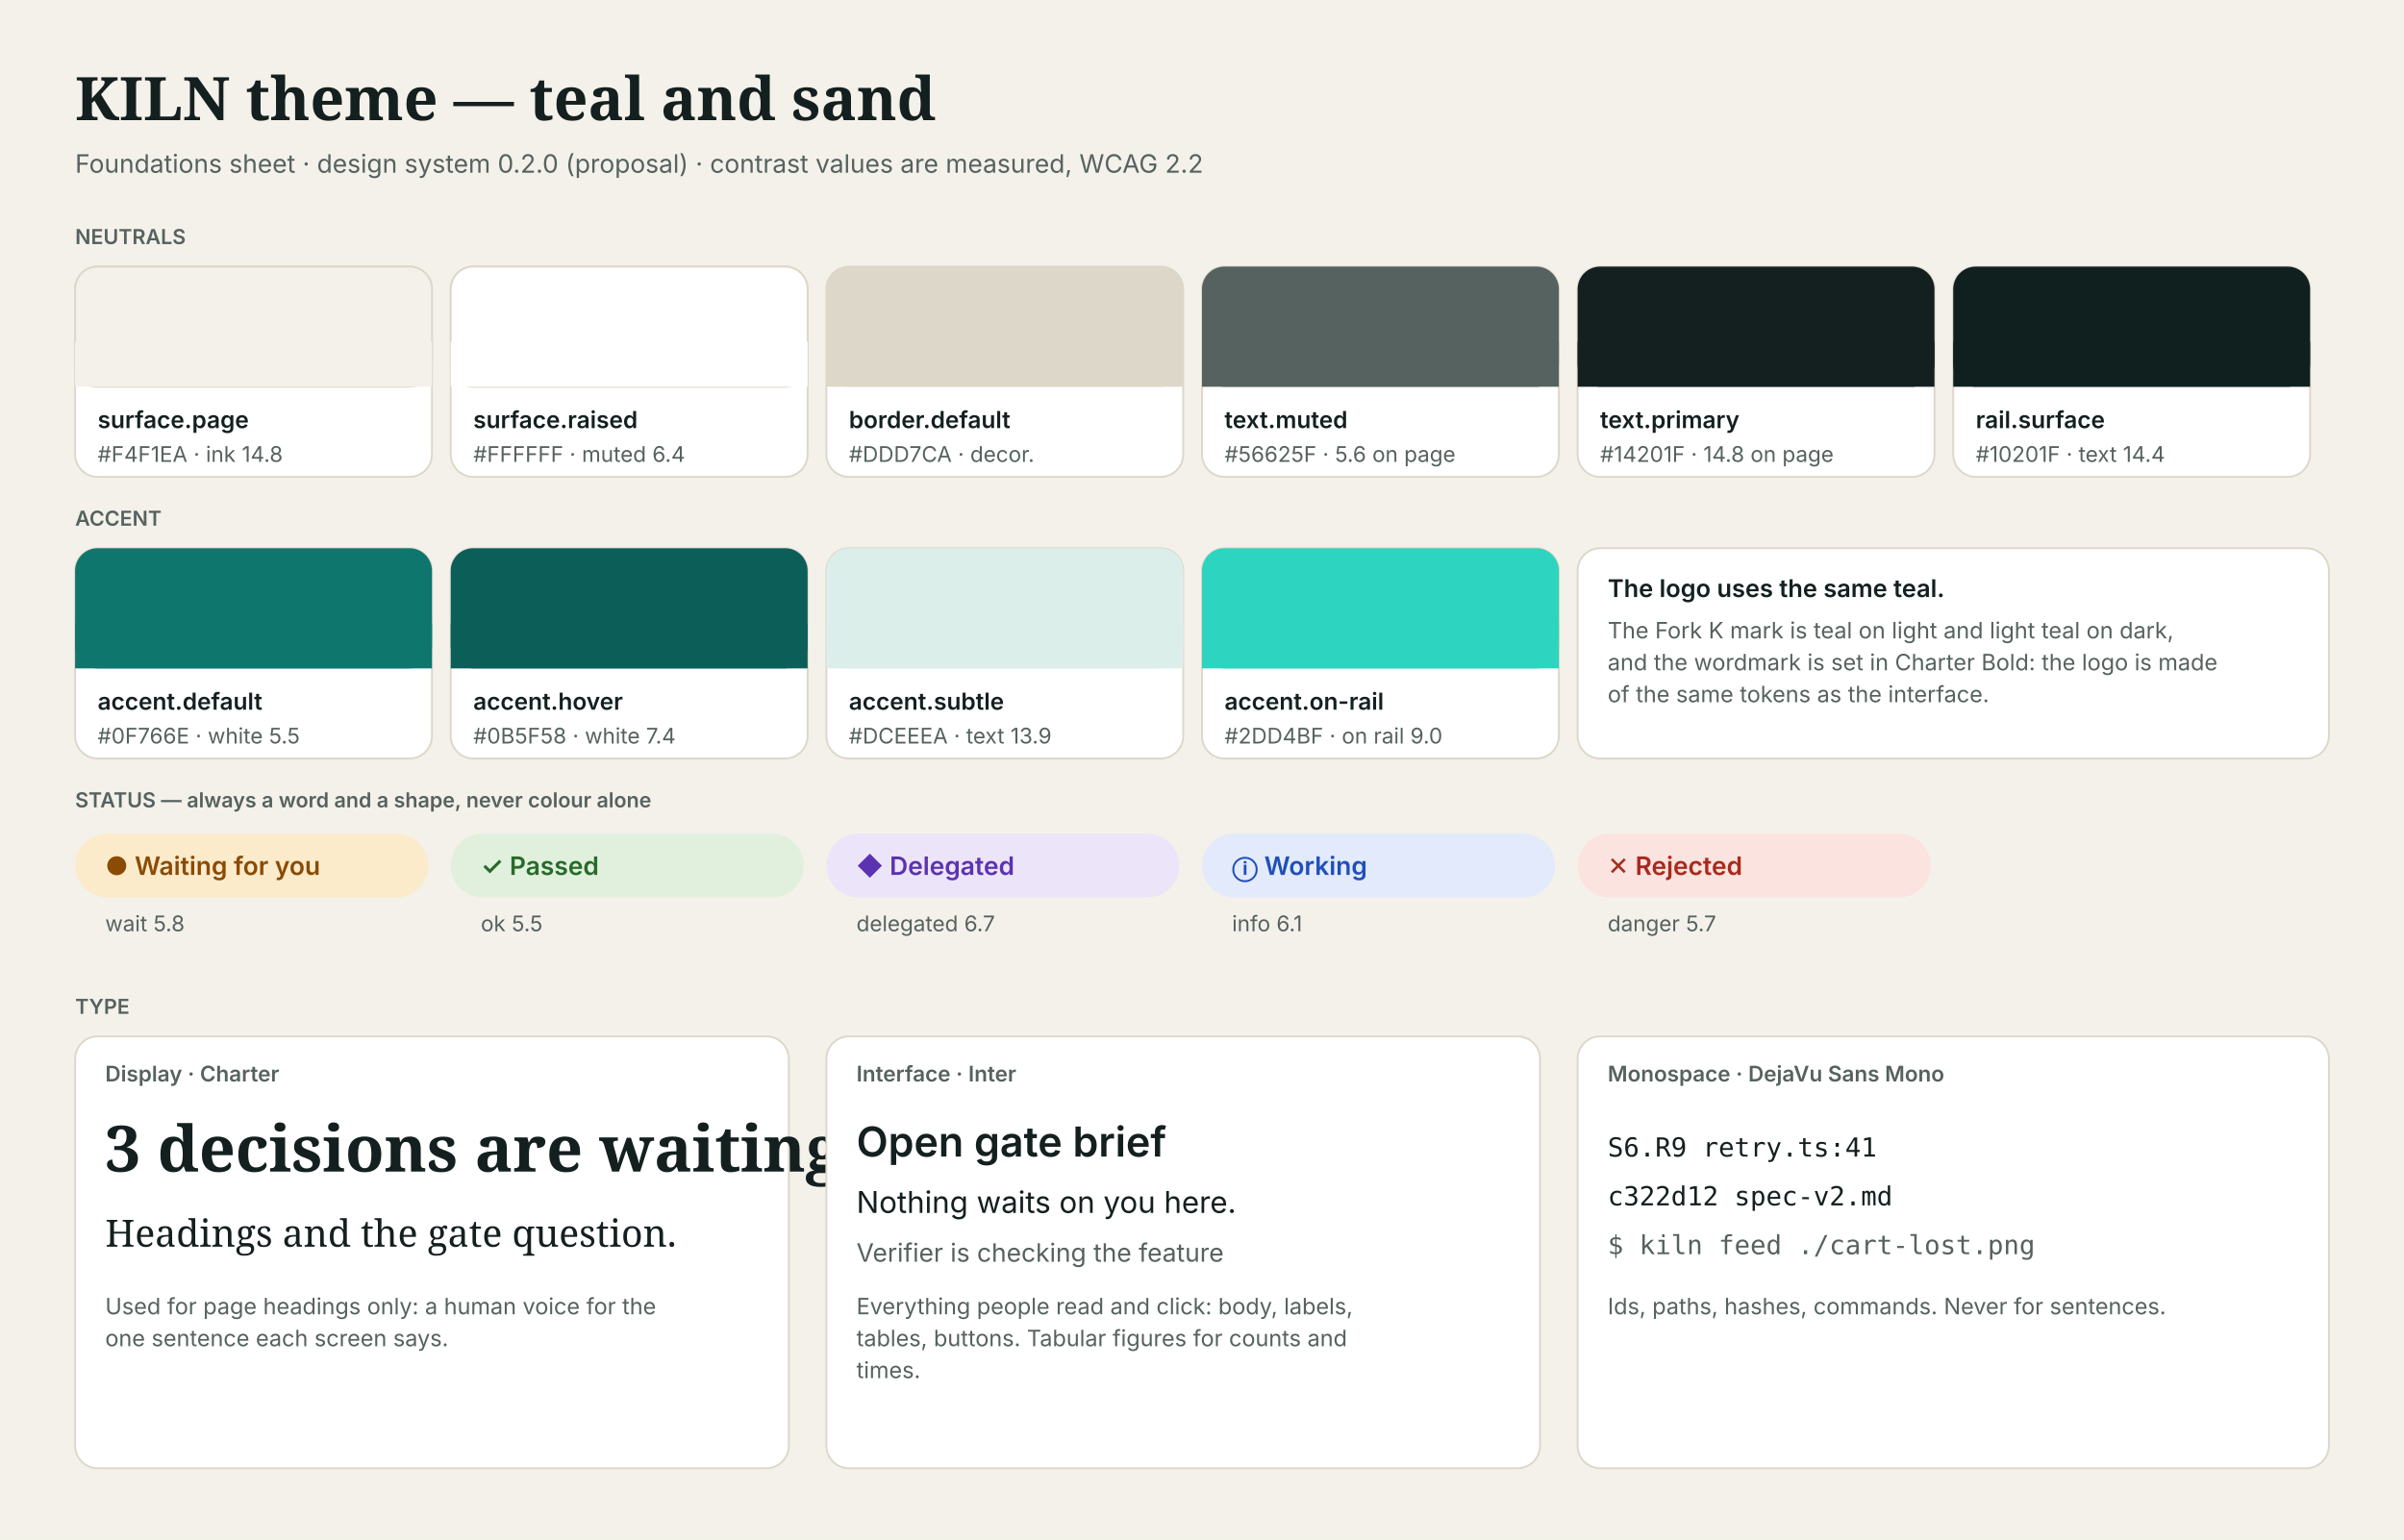
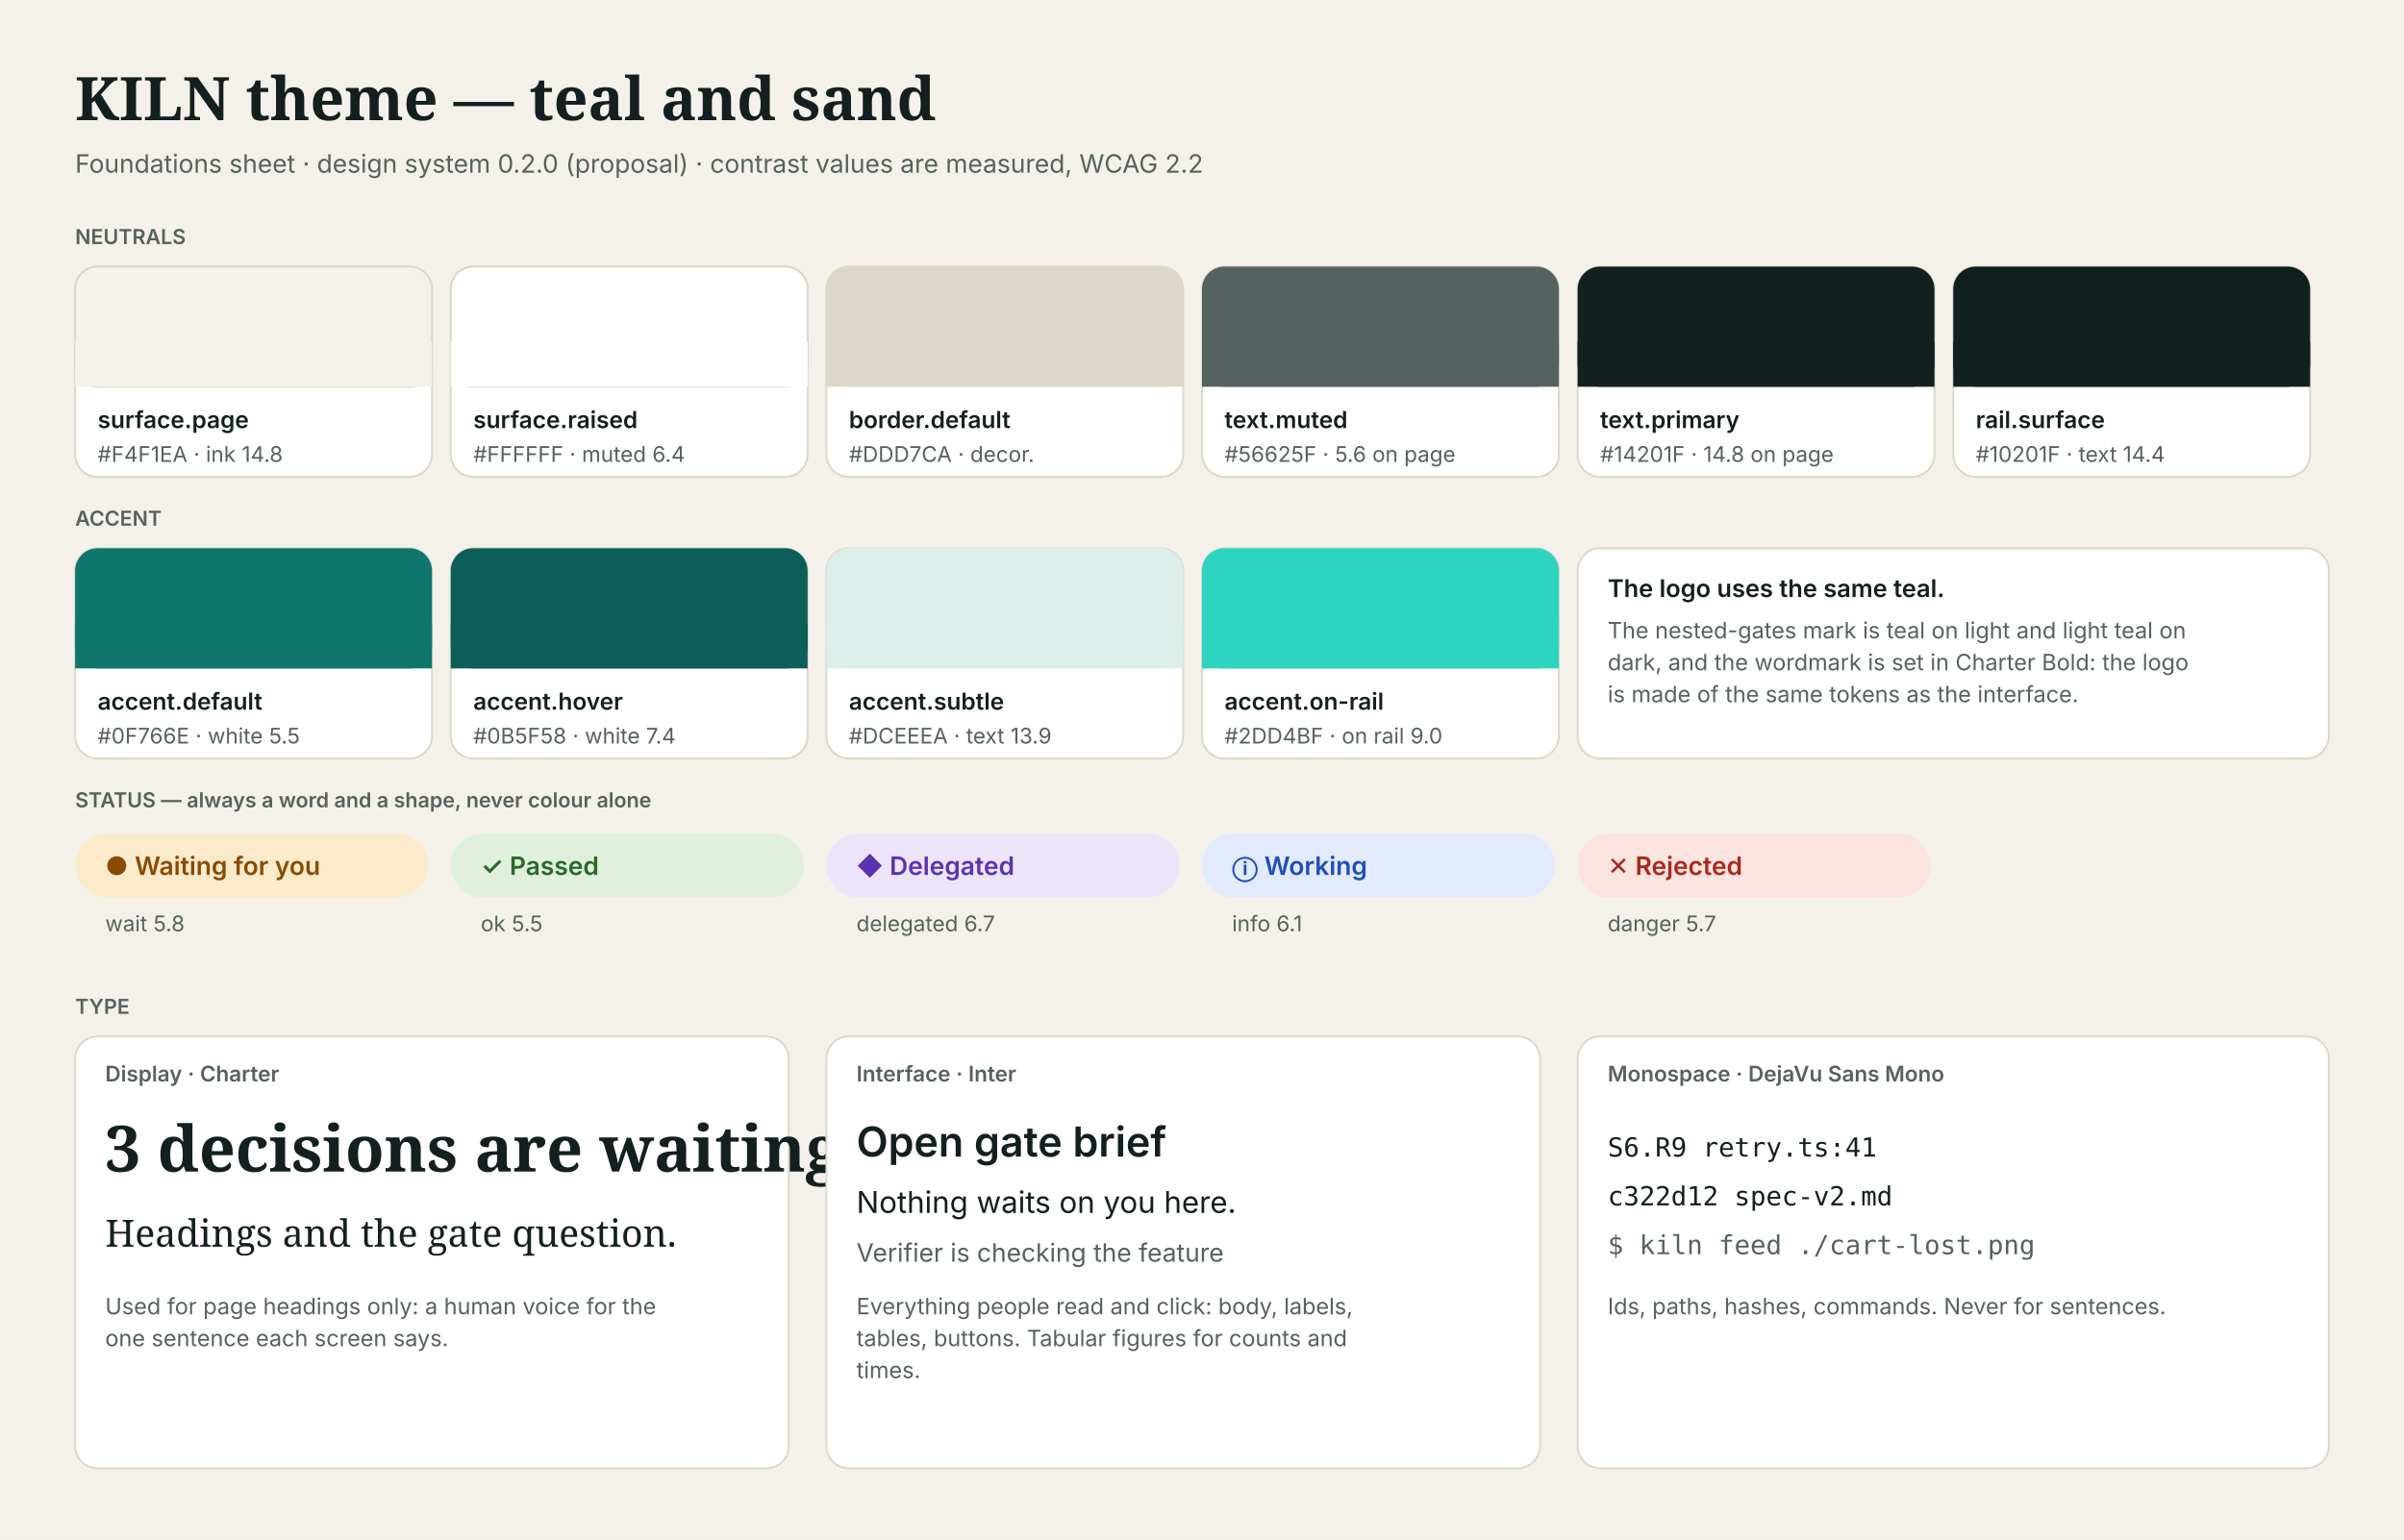
<svg xmlns="http://www.w3.org/2000/svg" viewBox="0 0 1280 820" font-family="Inter, system-ui, Helvetica, Arial, sans-serif" role="img" aria-labelledby="t d">
  <rect width="1280" height="820" fill="#F4F1EA" />
  <text x="40" y="64" font-size="32" font-weight="700" fill="#14201F" font-family="Charter, Bitstream Charter, Iowan Old Style, Georgia, serif">KILN theme — teal and sand</text>
  <text x="40" y="92" font-size="13.5" font-weight="400" fill="#56625F" text-anchor="start">Foundations sheet · design system 0.2.0 (proposal) · contrast values are measured, WCAG 2.2</text>
  <text x="40" y="130" font-size="11" font-weight="600" fill="#56625F" text-anchor="start">NEUTRALS</text>
  <rect x="40" y="142" width="190" height="112" rx="12" fill="#FFFFFF" stroke="#DDD7CA" stroke-width="1" />
  <rect x="40" y="142" width="190" height="64" rx="12" fill="#F4F1EA" stroke="#DDD7CA" stroke-width="1" />
  <rect x="40" y="182" width="190" height="24" fill="#F4F1EA" />
  <text x="52" y="228" font-size="12.5" font-weight="600" fill="#14201F" text-anchor="start">surface.page</text>
  <text x="52" y="246" font-size="11.5" font-weight="400" fill="#56625F" text-anchor="start">#F4F1EA · ink 14.8</text>
  <rect x="240" y="142" width="190" height="112" rx="12" fill="#FFFFFF" stroke="#DDD7CA" stroke-width="1" />
  <rect x="240" y="142" width="190" height="64" rx="12" fill="#FFFFFF" stroke="#DDD7CA" stroke-width="1" />
  <rect x="240" y="182" width="190" height="24" fill="#FFFFFF" />
  <text x="252" y="228" font-size="12.5" font-weight="600" fill="#14201F" text-anchor="start">surface.raised</text>
  <text x="252" y="246" font-size="11.5" font-weight="400" fill="#56625F" text-anchor="start">#FFFFFF · muted 6.4</text>
  <rect x="440" y="142" width="190" height="112" rx="12" fill="#FFFFFF" stroke="#DDD7CA" stroke-width="1" />
  <rect x="440" y="142" width="190" height="64" rx="12" fill="#DDD7CA" stroke="none" stroke-width="1" />
  <rect x="440" y="182" width="190" height="24" fill="#DDD7CA" />
  <text x="452" y="228" font-size="12.5" font-weight="600" fill="#14201F" text-anchor="start">border.default</text>
  <text x="452" y="246" font-size="11.5" font-weight="400" fill="#56625F" text-anchor="start">#DDD7CA · decor.</text>
  <rect x="640" y="142" width="190" height="112" rx="12" fill="#FFFFFF" stroke="#DDD7CA" stroke-width="1" />
  <rect x="640" y="142" width="190" height="64" rx="12" fill="#56625F" stroke="none" stroke-width="1" />
  <rect x="640" y="182" width="190" height="24" fill="#56625F" />
  <text x="652" y="228" font-size="12.5" font-weight="600" fill="#14201F" text-anchor="start">text.muted</text>
  <text x="652" y="246" font-size="11.5" font-weight="400" fill="#56625F" text-anchor="start">#56625F · 5.6 on page</text>
  <rect x="840" y="142" width="190" height="112" rx="12" fill="#FFFFFF" stroke="#DDD7CA" stroke-width="1" />
  <rect x="840" y="142" width="190" height="64" rx="12" fill="#14201F" stroke="none" stroke-width="1" />
  <rect x="840" y="182" width="190" height="24" fill="#14201F" />
  <text x="852" y="228" font-size="12.5" font-weight="600" fill="#14201F" text-anchor="start">text.primary</text>
  <text x="852" y="246" font-size="11.5" font-weight="400" fill="#56625F" text-anchor="start">#14201F · 14.8 on page</text>
  <rect x="1040" y="142" width="190" height="112" rx="12" fill="#FFFFFF" stroke="#DDD7CA" stroke-width="1" />
  <rect x="1040" y="142" width="190" height="64" rx="12" fill="#10201F" stroke="none" stroke-width="1" />
  <rect x="1040" y="182" width="190" height="24" fill="#10201F" />
  <text x="1052" y="228" font-size="12.5" font-weight="600" fill="#14201F" text-anchor="start">rail.surface</text>
  <text x="1052" y="246" font-size="11.5" font-weight="400" fill="#56625F" text-anchor="start">#10201F · text 14.4</text>
  <text x="40" y="280" font-size="11" font-weight="600" fill="#56625F" text-anchor="start">ACCENT</text>
  <rect x="40" y="292" width="190" height="112" rx="12" fill="#FFFFFF" stroke="#DDD7CA" stroke-width="1" />
  <rect x="40" y="292" width="190" height="64" rx="12" fill="#0F766E" stroke="none" stroke-width="1" />
  <rect x="40" y="332" width="190" height="24" fill="#0F766E" />
  <text x="52" y="378" font-size="12.5" font-weight="600" fill="#14201F" text-anchor="start">accent.default</text>
  <text x="52" y="396" font-size="11.5" font-weight="400" fill="#56625F" text-anchor="start">#0F766E · white 5.5</text>
  <rect x="240" y="292" width="190" height="112" rx="12" fill="#FFFFFF" stroke="#DDD7CA" stroke-width="1" />
  <rect x="240" y="292" width="190" height="64" rx="12" fill="#0B5F58" stroke="none" stroke-width="1" />
  <rect x="240" y="332" width="190" height="24" fill="#0B5F58" />
  <text x="252" y="378" font-size="12.5" font-weight="600" fill="#14201F" text-anchor="start">accent.hover</text>
  <text x="252" y="396" font-size="11.5" font-weight="400" fill="#56625F" text-anchor="start">#0B5F58 · white 7.4</text>
  <rect x="440" y="292" width="190" height="112" rx="12" fill="#FFFFFF" stroke="#DDD7CA" stroke-width="1" />
  <rect x="440" y="292" width="190" height="64" rx="12" fill="#DCEEEA" stroke="none" stroke-width="1" />
  <rect x="440" y="332" width="190" height="24" fill="#DCEEEA" />
  <text x="452" y="378" font-size="12.5" font-weight="600" fill="#14201F" text-anchor="start">accent.subtle</text>
  <text x="452" y="396" font-size="11.5" font-weight="400" fill="#56625F" text-anchor="start">#DCEEEA · text 13.9</text>
  <rect x="640" y="292" width="190" height="112" rx="12" fill="#FFFFFF" stroke="#DDD7CA" stroke-width="1" />
  <rect x="640" y="292" width="190" height="64" rx="12" fill="#2DD4BF" stroke="none" stroke-width="1" />
  <rect x="640" y="332" width="190" height="24" fill="#2DD4BF" />
  <text x="652" y="378" font-size="12.5" font-weight="600" fill="#14201F" text-anchor="start">accent.on-rail</text>
  <text x="652" y="396" font-size="11.5" font-weight="400" fill="#56625F" text-anchor="start">#2DD4BF · on rail 9.0</text>
  <rect x="840" y="292" width="400" height="112" rx="12" fill="#FFFFFF" stroke="#DDD7CA" stroke-width="1" />
  <text x="856" y="318" font-size="13" font-weight="600" fill="#14201F" text-anchor="start">The logo uses the same teal.</text>
-   <text x="856" y="340" font-size="12" font-weight="400" fill="#56625F" text-anchor="start">The Fork K mark is teal on light and light teal on dark,</text>
-   <text x="856" y="357" font-size="12" font-weight="400" fill="#56625F" text-anchor="start">and the wordmark is set in Charter Bold: the logo is made</text>
-   <text x="856" y="374" font-size="12" font-weight="400" fill="#56625F" text-anchor="start">of the same tokens as the interface.</text>
+   <text x="856" y="340" font-size="12" font-weight="400" fill="#56625F" text-anchor="start">The nested-gates mark is teal on light and light teal on</text>
+   <text x="856" y="357" font-size="12" font-weight="400" fill="#56625F" text-anchor="start">dark, and the wordmark is set in Charter Bold: the logo</text>
+   <text x="856" y="374" font-size="12" font-weight="400" fill="#56625F" text-anchor="start">is made of the same tokens as the interface.</text>
  <text x="40" y="430" font-size="11" font-weight="600" fill="#56625F" text-anchor="start">STATUS — always a word and a shape, never colour alone</text>
  <rect x="40" y="444" width="188" height="34" rx="17" fill="#FBEBCB" stroke="none" stroke-width="0" />
  <text x="56" y="466" font-size="13.5" font-weight="600" fill="#8A4B04" text-anchor="start">● Waiting for you</text>
  <text x="56" y="496" font-size="11.5" font-weight="400" fill="#56625F" text-anchor="start">wait 5.8</text>
  <rect x="240" y="444" width="188" height="34" rx="17" fill="#E1F0DC" stroke="none" stroke-width="0" />
  <text x="256" y="466" font-size="13.5" font-weight="600" fill="#276B2A" text-anchor="start">✓ Passed</text>
  <text x="256" y="496" font-size="11.5" font-weight="400" fill="#56625F" text-anchor="start">ok 5.5</text>
  <rect x="440" y="444" width="188" height="34" rx="17" fill="#ECE5F9" stroke="none" stroke-width="0" />
  <text x="456" y="466" font-size="13.5" font-weight="600" fill="#5B33B0" text-anchor="start">◆ Delegated</text>
  <text x="456" y="496" font-size="11.5" font-weight="400" fill="#56625F" text-anchor="start">delegated 6.7</text>
  <rect x="640" y="444" width="188" height="34" rx="17" fill="#E2EAFB" stroke="none" stroke-width="0" />
  <text x="656" y="466" font-size="13.5" font-weight="600" fill="#1F4FB8" text-anchor="start">ⓘ Working</text>
  <text x="656" y="496" font-size="11.5" font-weight="400" fill="#56625F" text-anchor="start">info 6.1</text>
  <rect x="840" y="444" width="188" height="34" rx="17" fill="#FBE3DF" stroke="none" stroke-width="0" />
  <text x="856" y="466" font-size="13.5" font-weight="600" fill="#A82A1D" text-anchor="start">✕ Rejected</text>
  <text x="856" y="496" font-size="11.5" font-weight="400" fill="#56625F" text-anchor="start">danger 5.7</text>
  <text x="40" y="540" font-size="11" font-weight="600" fill="#56625F" text-anchor="start">TYPE</text>
  <rect x="40" y="552" width="380" height="230" rx="12" fill="#FFFFFF" stroke="#DDD7CA" stroke-width="1" />
  <text x="56" y="576" font-size="11.5" font-weight="600" fill="#56625F" text-anchor="start">Display · Charter</text>
  <text x="56" y="624" font-size="34" font-weight="700" fill="#14201F" font-family="Charter, Bitstream Charter, Iowan Old Style, Georgia, serif">3 decisions are waiting</text>
  <text x="56" y="664" font-size="20" fill="#14201F" font-family="Charter, Bitstream Charter, Iowan Old Style, Georgia, serif">Headings and the gate question.</text>
  <text x="56" y="700" font-size="12" font-weight="400" fill="#56625F" text-anchor="start">Used for page headings only: a human voice for the</text>
  <text x="56" y="717" font-size="12" font-weight="400" fill="#56625F" text-anchor="start">one sentence each screen says.</text>
  <rect x="440" y="552" width="380" height="230" rx="12" fill="#FFFFFF" stroke="#DDD7CA" stroke-width="1" />
  <text x="456" y="576" font-size="11.5" font-weight="600" fill="#56625F" text-anchor="start">Interface · Inter</text>
  <text x="456" y="616" font-size="22" font-weight="600" fill="#14201F" text-anchor="start">Open gate brief</text>
  <text x="456" y="646" font-size="16" font-weight="400" fill="#14201F" text-anchor="start">Nothing waits on you here.</text>
  <text x="456" y="672" font-size="13.5" font-weight="400" fill="#56625F" text-anchor="start">Verifier is checking the feature</text>
  <text x="456" y="700" font-size="12" font-weight="400" fill="#56625F" text-anchor="start">Everything people read and click: body, labels,</text>
  <text x="456" y="717" font-size="12" font-weight="400" fill="#56625F" text-anchor="start">tables, buttons. Tabular figures for counts and</text>
  <text x="456" y="734" font-size="12" font-weight="400" fill="#56625F" text-anchor="start">times.</text>
  <rect x="840" y="552" width="400" height="230" rx="12" fill="#FFFFFF" stroke="#DDD7CA" stroke-width="1" />
  <text x="856" y="576" font-size="11.5" font-weight="600" fill="#56625F" text-anchor="start">Monospace · DejaVu Sans Mono</text>
  <text x="856" y="616" font-size="14" fill="#14201F" font-family="DejaVu Sans Mono, ui-monospace, monospace">S6.R9  retry.ts:41</text>
  <text x="856" y="642" font-size="14" fill="#14201F" font-family="DejaVu Sans Mono, ui-monospace, monospace">c322d12  spec-v2.md</text>
  <text x="856" y="668" font-size="14" fill="#56625F" font-family="DejaVu Sans Mono, ui-monospace, monospace">$ kiln feed ./cart-lost.png</text>
  <text x="856" y="700" font-size="12" font-weight="400" fill="#56625F" text-anchor="start">Ids, paths, hashes, commands. Never for sentences.</text>
</svg>
